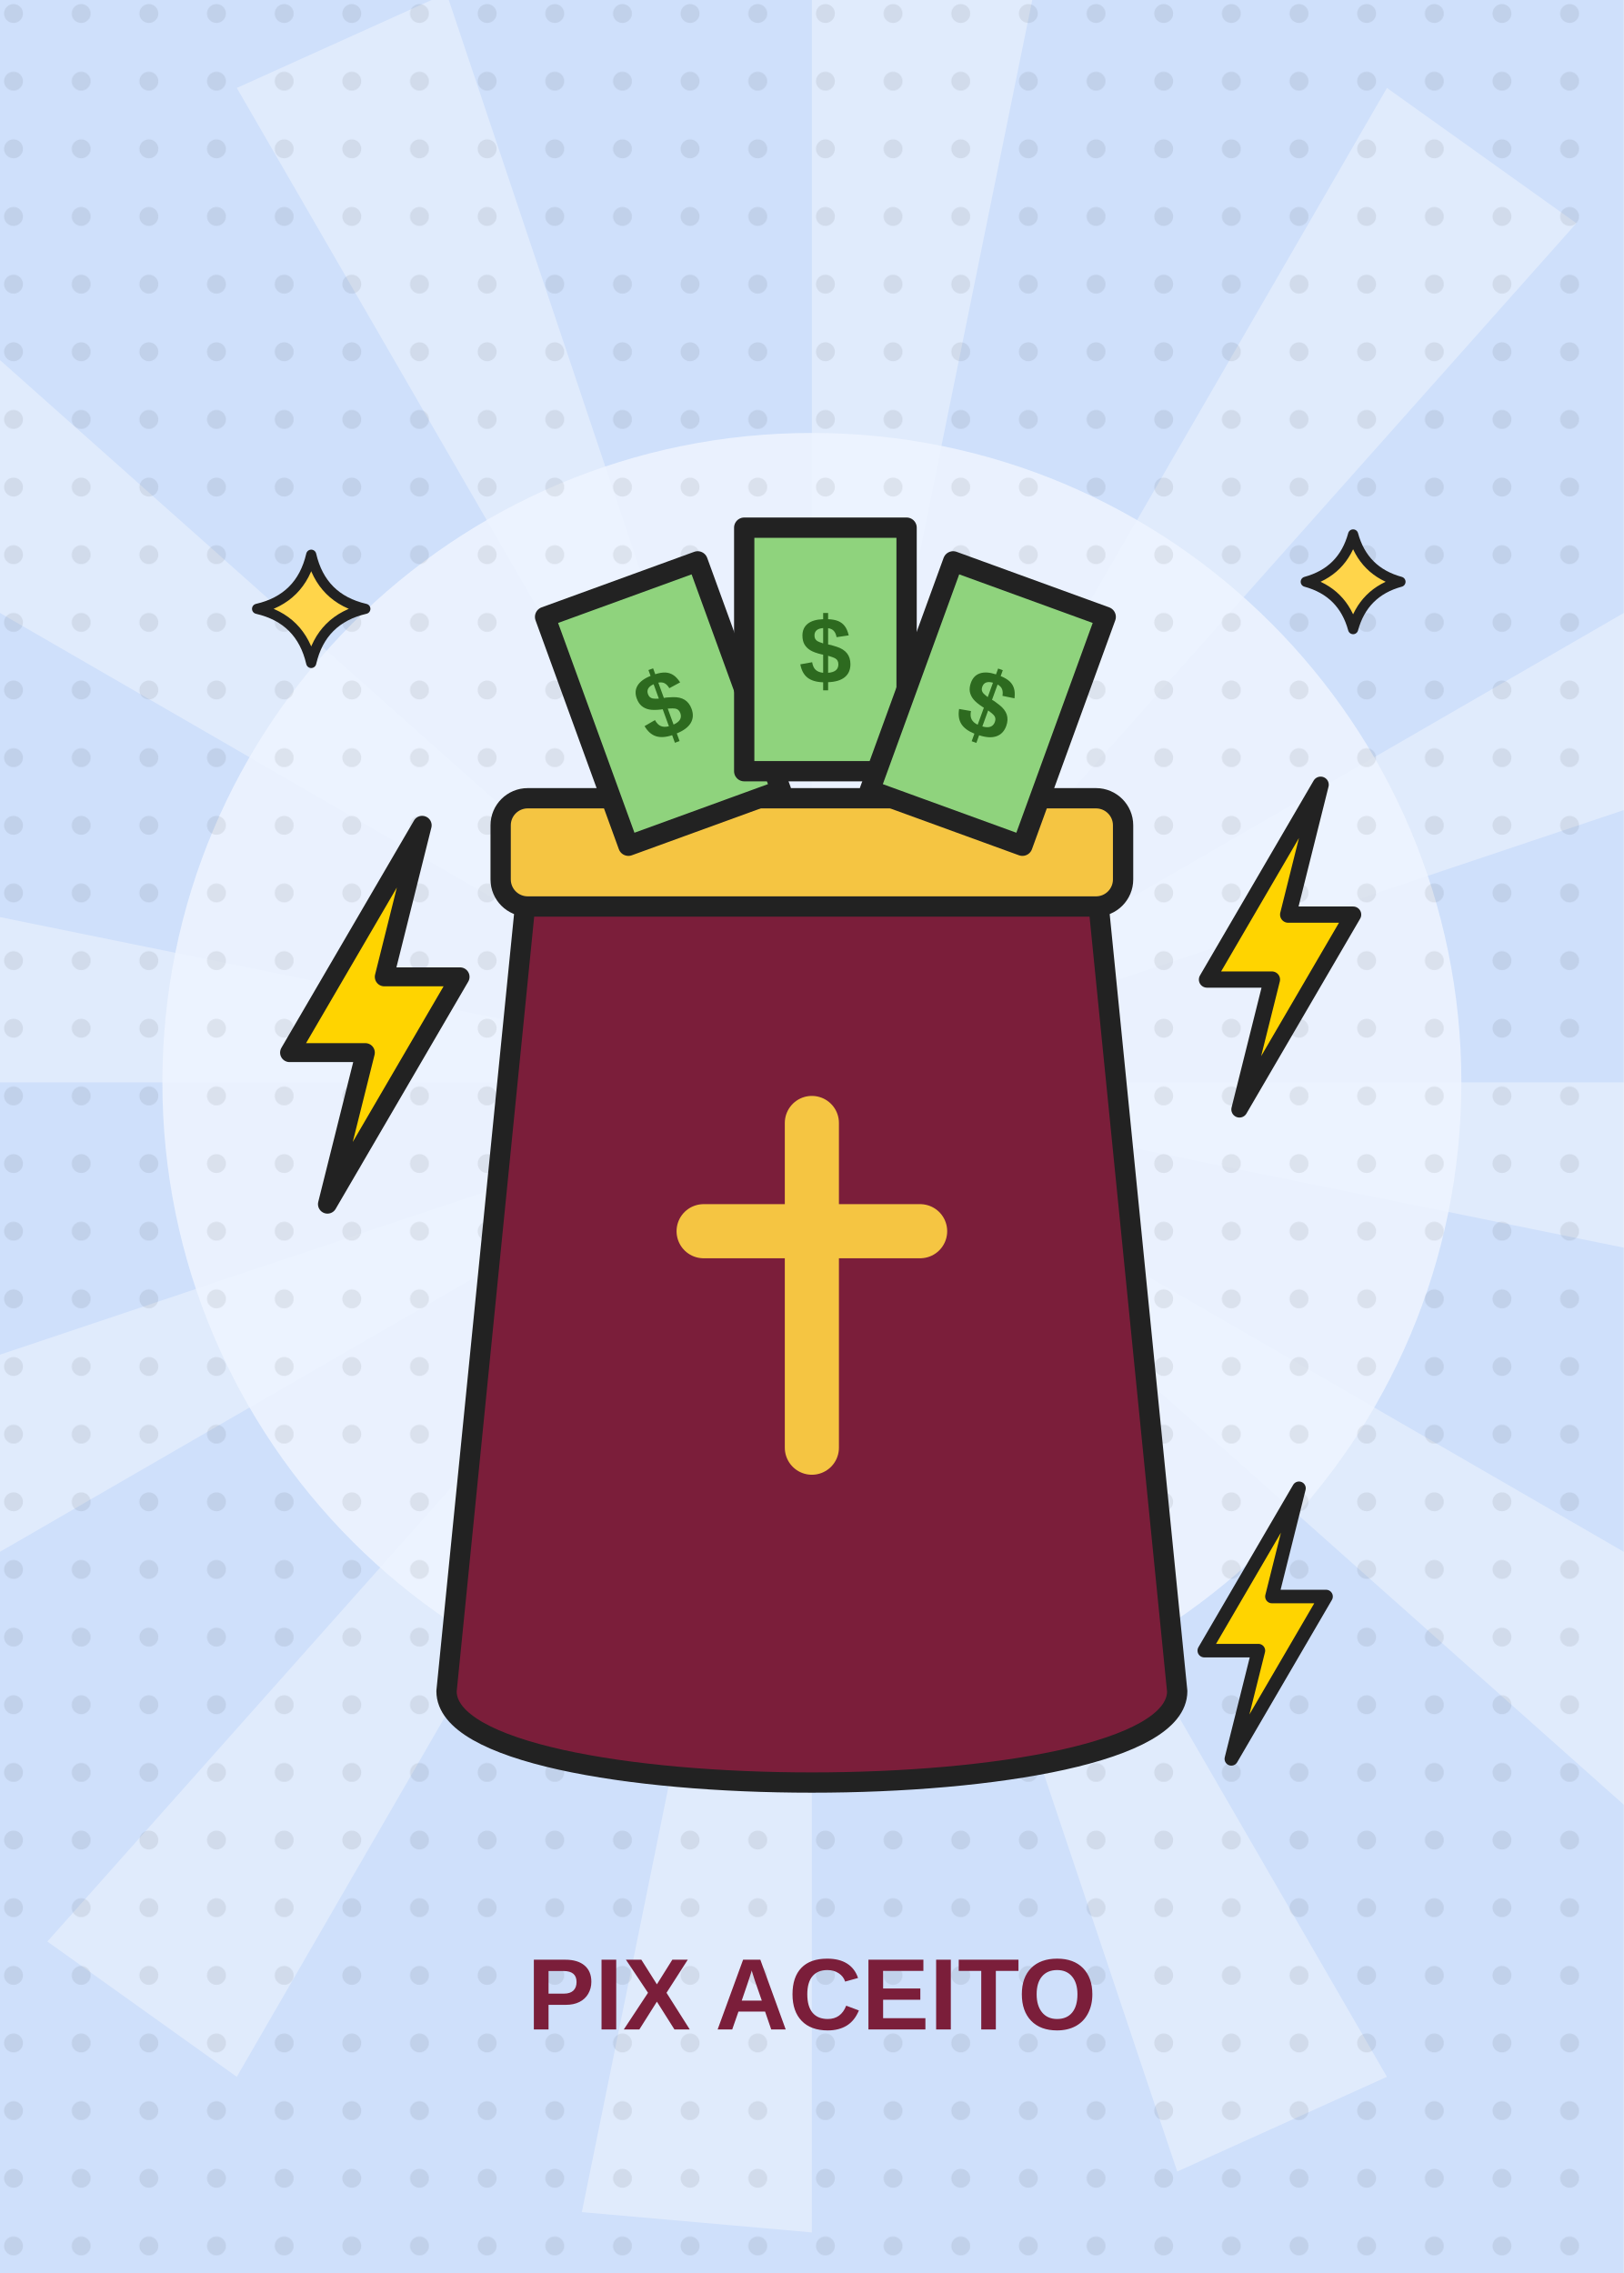
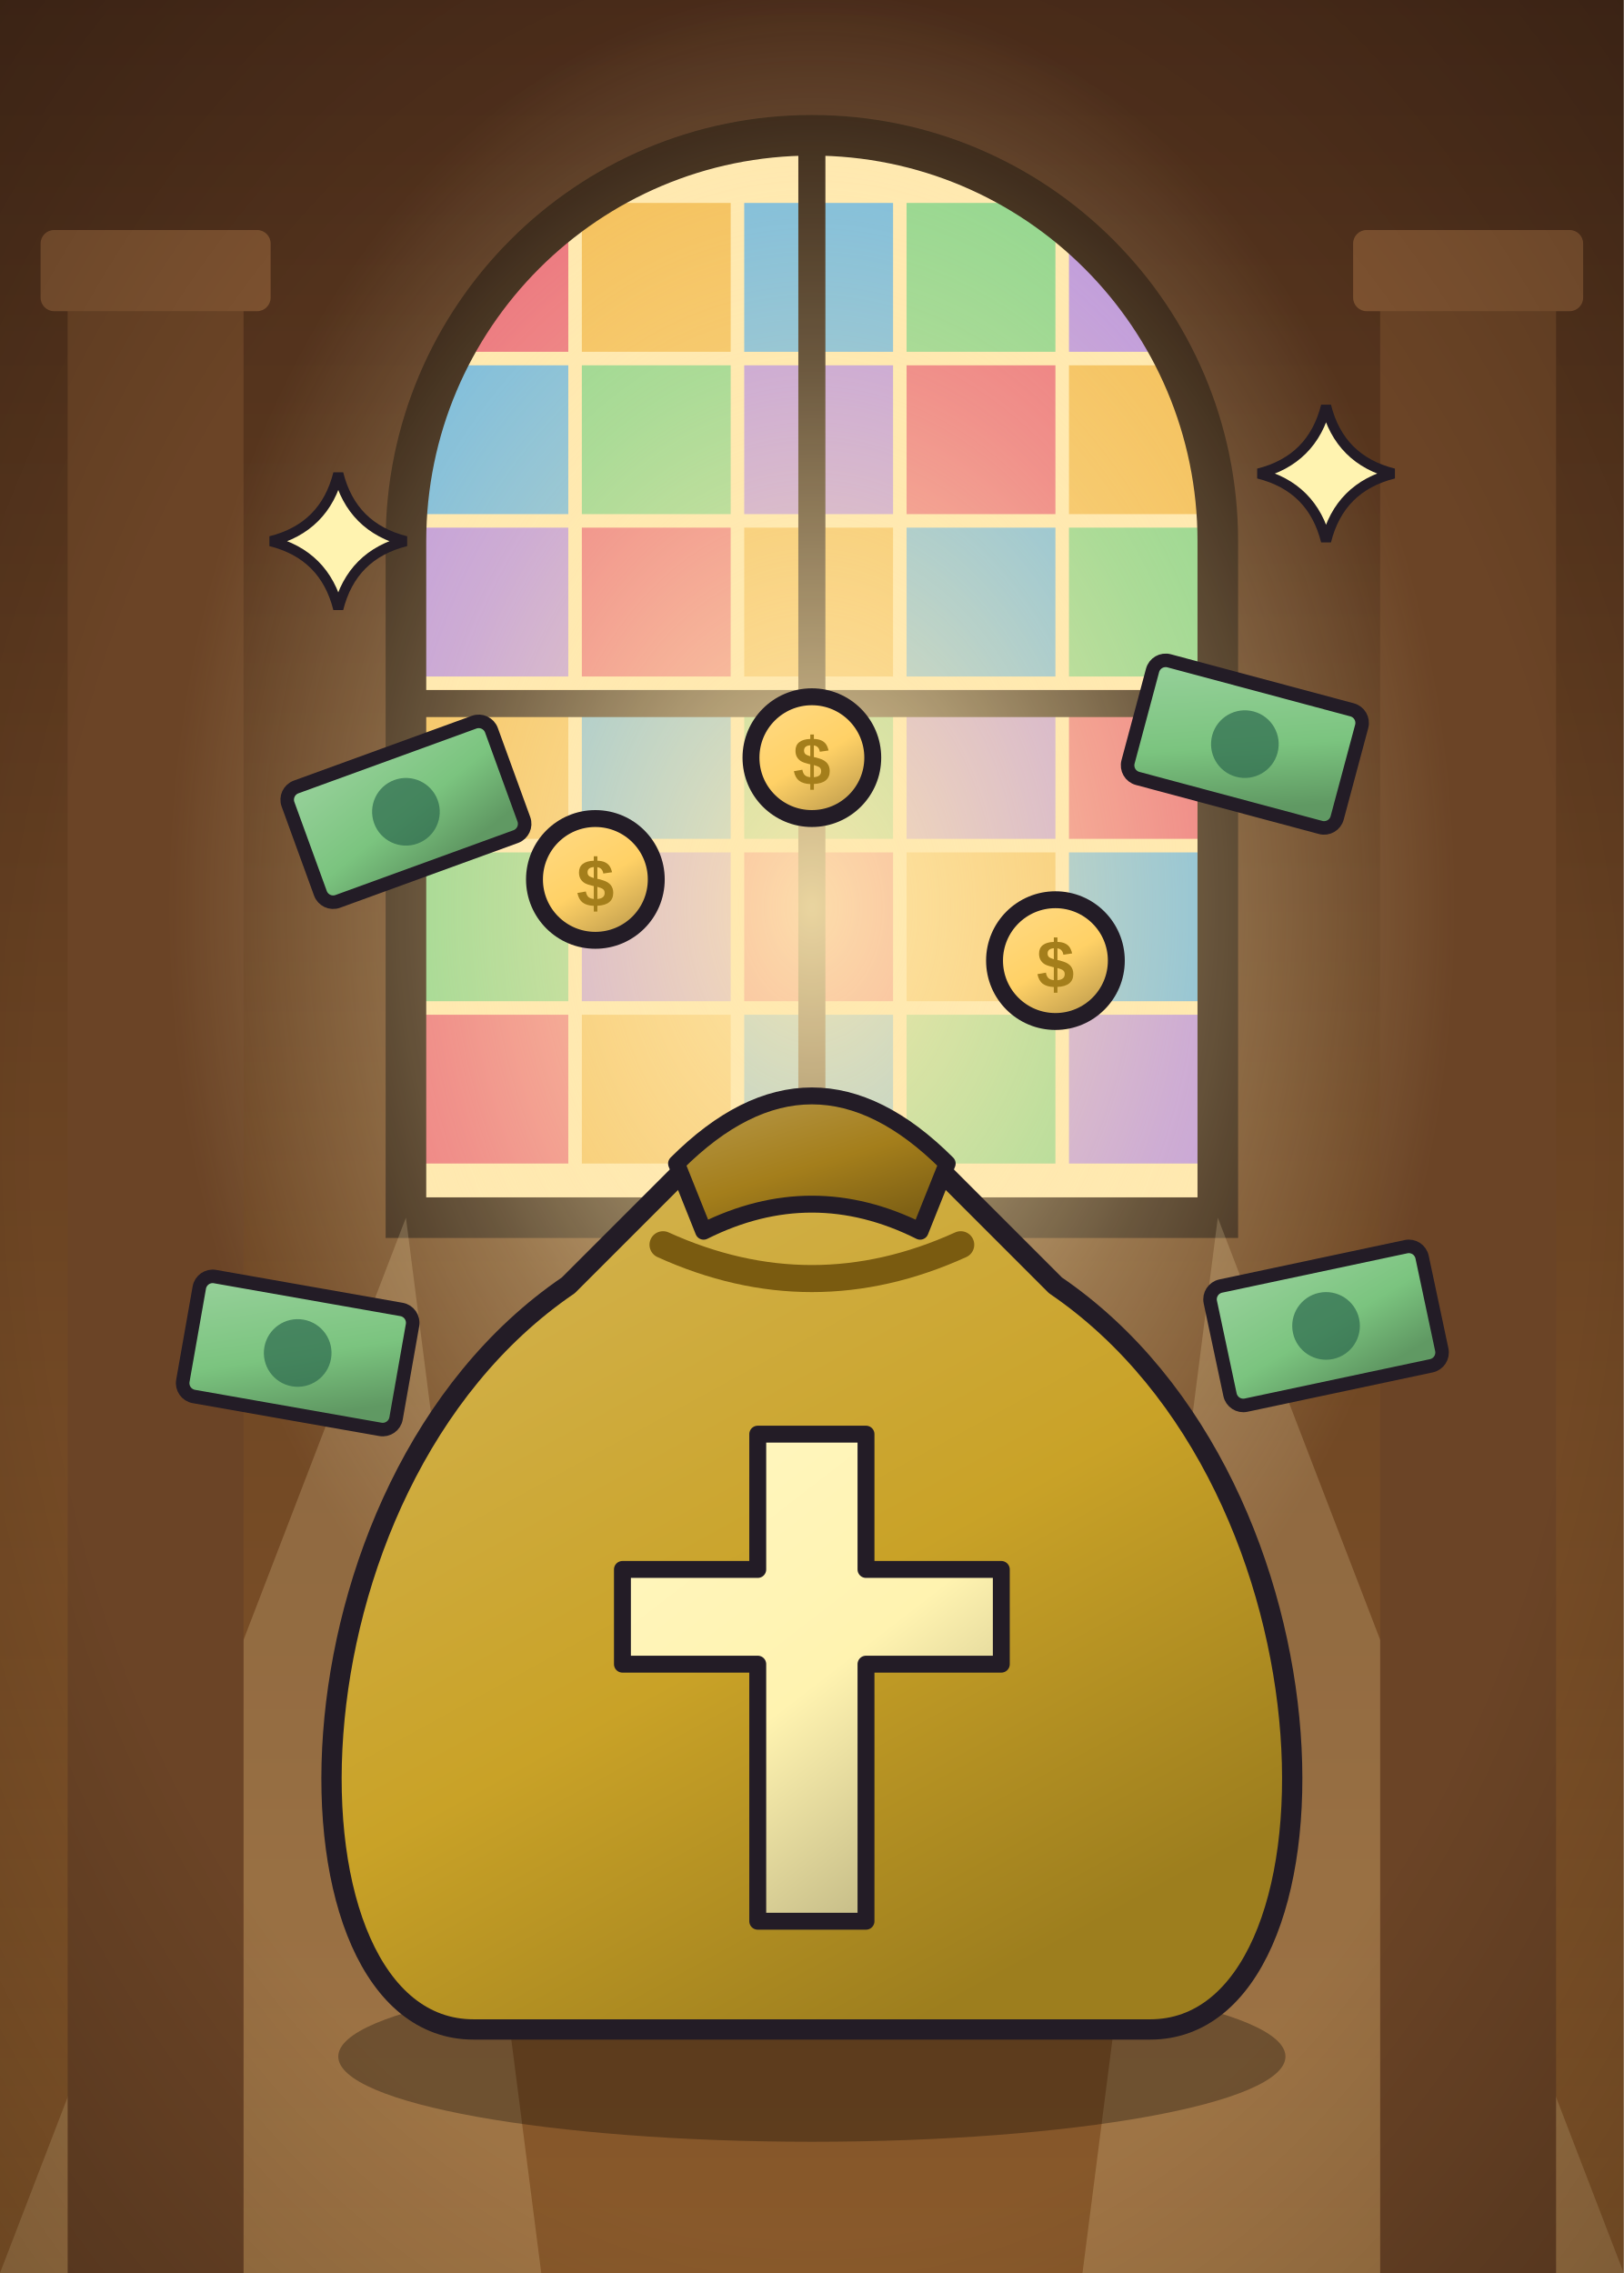
<svg xmlns="http://www.w3.org/2000/svg" viewBox="0 0 240 336" width="240" height="336">
  <defs>
-     <pattern id="dots" width="10" height="10" patternUnits="userSpaceOnUse">
-       <circle cx="2" cy="2" r="1.4" fill="#000" fill-opacity=".07" />
-     </pattern>
-     <pattern id="plaid" width="24" height="24" patternUnits="userSpaceOnUse">
-       <rect width="24" height="24" fill="#000" />
-       <rect width="24" height="8" fill="#000" fill-opacity=".6" />
-       <rect width="8" height="24" fill="#000" fill-opacity=".6" />
-       <rect x="16" width="2" height="24" fill="#fff" fill-opacity=".4" />
-     </pattern>
-     <linearGradient id="tie" x1="0" y1="0" x2="1" y2="1">
-       <stop offset="0" stop-color="#ff5e8a" />
-       <stop offset=".25" stop-color="#ffb347" />
-       <stop offset=".5" stop-color="#ffe066" />
-       <stop offset=".75" stop-color="#5fd38d" />
-       <stop offset="1" stop-color="#5a8dee" />
+     <linearGradient id="lg0" x1="0" y1="0" x2="0" y2="1">
+       <stop offset="0" stop-color="#4a2c1a" />
+       <stop offset="1" stop-color="#8a5a2b" />
+     </linearGradient>
+     <radialGradient id="glowffe9b0" cx="0.5" cy="0.4" r="0.4">
+       <stop offset="0" stop-color="#ffe9b0" stop-opacity="0.9" />
+       <stop offset="0.6" stop-color="#ffe9b0" stop-opacity="0.3" />
+       <stop offset="1" stop-color="#ffe9b0" stop-opacity="0" />
+     </radialGradient>
+     <radialGradient id="vignette" cx="0.5" cy="0.5" r="0.8">
+       <stop offset="0.6" stop-color="#000000" stop-opacity="0" />
+       <stop offset="1" stop-color="#000000" stop-opacity="0.3" />
+     </radialGradient>
+     <linearGradient id="litc9a227" x1="0" y1="0" x2="0.6" y2="1">
+       <stop offset="0" stop-color="#d5b657" />
+       <stop offset="0.6" stop-color="#c9a227" />
+       <stop offset="1" stop-color="#9d7e1e" />
+     </linearGradient>
+     <linearGradient id="lita47e1b" x1="0" y1="0" x2="0.6" y2="1">
+       <stop offset="0" stop-color="#b89a4d" />
+       <stop offset="0.6" stop-color="#a47e1b" />
+       <stop offset="1" stop-color="#806215" />
+     </linearGradient>
+     <linearGradient id="litfff3b0" x1="0" y1="0" x2="0.6" y2="1">
+       <stop offset="0" stop-color="#fff6c1" />
+       <stop offset="0.6" stop-color="#fff3b0" />
+       <stop offset="1" stop-color="#c7be89" />
+     </linearGradient>
+     <linearGradient id="lit7bc47f" x1="0" y1="0" x2="0.6" y2="1">
+       <stop offset="0" stop-color="#98d19b" />
+       <stop offset="0.6" stop-color="#7bc47f" />
+       <stop offset="1" stop-color="#609963" />
+     </linearGradient>
+     <linearGradient id="litffd166" x1="0" y1="0" x2="0.6" y2="1">
+       <stop offset="0" stop-color="#ffdb88" />
+       <stop offset="0.6" stop-color="#ffd166" />
+       <stop offset="1" stop-color="#c7a350" />
    </linearGradient>
  </defs>
-   <rect width="240" height="336" fill="#cfe0fb" />
-   <path d="M120,160 L290,160 L287,194 Z" fill="#fff" fill-opacity=".35" />
-   <path d="M120,160 L267,245 L247,273 Z" fill="#fff" fill-opacity=".35" />
-   <path d="M120,160 L205,307 L174,321 Z" fill="#fff" fill-opacity=".35" />
-   <path d="M120,160 L120,330 L86,327 Z" fill="#fff" fill-opacity=".35" />
-   <path d="M120,160 L35,307 L7,287 Z" fill="#fff" fill-opacity=".35" />
-   <path d="M120,160 L-27,245 L-41,214 Z" fill="#fff" fill-opacity=".35" />
-   <path d="M120,160 L-50,160 L-47,126 Z" fill="#fff" fill-opacity=".35" />
-   <path d="M120,160 L-27,75 L-7,47 Z" fill="#fff" fill-opacity=".35" />
-   <path d="M120,160 L35,13 L66,-1 Z" fill="#fff" fill-opacity=".35" />
-   <path d="M120,160 L120,-10 L154,-7 Z" fill="#fff" fill-opacity=".35" />
-   <path d="M120,160 L205,13 L233,33 Z" fill="#fff" fill-opacity=".35" />
-   <path d="M120,160 L267,75 L281,106 Z" fill="#fff" fill-opacity=".35" />
-   <circle cx="120" cy="160" r="96" fill="#eef4ff" fill-opacity=".85" />
-   <rect width="240" height="336" fill="url(#dots)" />
-   <g stroke="#222" stroke-width="3" stroke-linejoin="round" stroke-linecap="round">
-     <path d="M78,130 L162,130 L174,250 C174,268 66,268 66,250 Z" fill="#7b1e3a" />
-     <rect x="74" y="118" width="92" height="16" rx="4" fill="#f5c542" />
-     <path d="M120,166 L120,214 M104,182 L136,182" stroke="#f5c542" stroke-width="8" />
-     <g transform="rotate(-20 98 104)">
-       <rect x="86" y="86" width="24" height="36" fill="#8fd37d" />
-       <text x="98" y="109" font-size="14" fill="#2d6a1f" stroke="none" text-anchor="middle" font-family="Arial, Helvetica, sans-serif" font-weight="bold">$</text>
-     </g>
-     <g transform="rotate(0 122 96)">
-       <rect x="110" y="78" width="24" height="36" fill="#8fd37d" />
-       <text x="122" y="101" font-size="14" fill="#2d6a1f" stroke="none" text-anchor="middle" font-family="Arial, Helvetica, sans-serif" font-weight="bold">$</text>
-     </g>
-     <g transform="rotate(20 146 104)">
-       <rect x="134" y="86" width="24" height="36" fill="#8fd37d" />
-       <text x="146" y="109" font-size="14" fill="#2d6a1f" stroke="none" text-anchor="middle" font-family="Arial, Helvetica, sans-serif" font-weight="bold">$</text>
-     </g>
-     <path transform="translate(54 150) scale(1.4)" d="M6,-20 L-8,4 L0,4 L-4,20 L10,-4 L2,-4 Z" fill="#ffd400" stroke-width="2" />
-     <path transform="translate(188 140) scale(1.2)" d="M6,-20 L-8,4 L0,4 L-4,20 L10,-4 L2,-4 Z" fill="#ffd400" stroke-width="2" />
-     <path transform="translate(186 240) scale(1)" d="M6,-20 L-8,4 L0,4 L-4,20 L10,-4 L2,-4 Z" fill="#ffd400" stroke-width="2" />
-     <path d="M46,82 Q47.5,88.5 54,90 Q47.5,91.5 46,98 Q44.5,91.5 38,90 Q44.5,88.5 46,82 Z" fill="#ffd54a" stroke-width="1.5" />
-     <path d="M200,79 Q201.5,84.5 207,86 Q201.5,87.5 200,93 Q198.5,87.5 193,86 Q198.5,84.5 200,79 Z" fill="#ffd54a" stroke-width="1.5" />
-     <text x="120" y="300" font-size="15" fill="#7b1e3a" stroke="none" text-anchor="middle" font-family="Arial, Helvetica, sans-serif" font-weight="bold">PIX ACEITO</text>
+   <rect x="0" y="0" width="240" height="336" fill="url(#lg0)" stroke-linejoin="round" />
+   <clipPath id="arch">
+     <path d="M60,180 V80 A60,60 0 0 1 180,80 V180 Z" />
+   </clipPath>
+   <g clip-path="url(#arch)">
+     <rect x="60" y="20" width="120" height="160" fill="#ffe9b0" stroke-linejoin="round" />
+     <rect x="62" y="30" width="22" height="22" fill="#e85d75" stroke-linejoin="round" fill-opacity="0.9" />
+     <rect x="62" y="54" width="22" height="22" fill="#5fb3e8" stroke-linejoin="round" fill-opacity="0.9" />
+     <rect x="62" y="78" width="22" height="22" fill="#b28ae8" stroke-linejoin="round" fill-opacity="0.9" />
+     <rect x="62" y="102" width="22" height="22" fill="#f2b84b" stroke-linejoin="round" fill-opacity="0.9" />
+     <rect x="62" y="126" width="22" height="22" fill="#7bd389" stroke-linejoin="round" fill-opacity="0.9" />
+     <rect x="62" y="150" width="22" height="22" fill="#e85d75" stroke-linejoin="round" fill-opacity="0.9" />
+     <rect x="86" y="30" width="22" height="22" fill="#f2b84b" stroke-linejoin="round" fill-opacity="0.9" />
+     <rect x="86" y="54" width="22" height="22" fill="#7bd389" stroke-linejoin="round" fill-opacity="0.9" />
+     <rect x="86" y="78" width="22" height="22" fill="#e85d75" stroke-linejoin="round" fill-opacity="0.9" />
+     <rect x="86" y="102" width="22" height="22" fill="#5fb3e8" stroke-linejoin="round" fill-opacity="0.9" />
+     <rect x="86" y="126" width="22" height="22" fill="#b28ae8" stroke-linejoin="round" fill-opacity="0.9" />
+     <rect x="86" y="150" width="22" height="22" fill="#f2b84b" stroke-linejoin="round" fill-opacity="0.9" />
+     <rect x="110" y="30" width="22" height="22" fill="#5fb3e8" stroke-linejoin="round" fill-opacity="0.9" />
+     <rect x="110" y="54" width="22" height="22" fill="#b28ae8" stroke-linejoin="round" fill-opacity="0.9" />
+     <rect x="110" y="78" width="22" height="22" fill="#f2b84b" stroke-linejoin="round" fill-opacity="0.9" />
+     <rect x="110" y="102" width="22" height="22" fill="#7bd389" stroke-linejoin="round" fill-opacity="0.9" />
+     <rect x="110" y="126" width="22" height="22" fill="#e85d75" stroke-linejoin="round" fill-opacity="0.9" />
+     <rect x="110" y="150" width="22" height="22" fill="#5fb3e8" stroke-linejoin="round" fill-opacity="0.9" />
+     <rect x="134" y="30" width="22" height="22" fill="#7bd389" stroke-linejoin="round" fill-opacity="0.9" />
+     <rect x="134" y="54" width="22" height="22" fill="#e85d75" stroke-linejoin="round" fill-opacity="0.9" />
+     <rect x="134" y="78" width="22" height="22" fill="#5fb3e8" stroke-linejoin="round" fill-opacity="0.9" />
+     <rect x="134" y="102" width="22" height="22" fill="#b28ae8" stroke-linejoin="round" fill-opacity="0.9" />
+     <rect x="134" y="126" width="22" height="22" fill="#f2b84b" stroke-linejoin="round" fill-opacity="0.9" />
+     <rect x="134" y="150" width="22" height="22" fill="#7bd389" stroke-linejoin="round" fill-opacity="0.9" />
+     <rect x="158" y="30" width="22" height="22" fill="#b28ae8" stroke-linejoin="round" fill-opacity="0.9" />
+     <rect x="158" y="54" width="22" height="22" fill="#f2b84b" stroke-linejoin="round" fill-opacity="0.9" />
+     <rect x="158" y="78" width="22" height="22" fill="#7bd389" stroke-linejoin="round" fill-opacity="0.9" />
+     <rect x="158" y="102" width="22" height="22" fill="#e85d75" stroke-linejoin="round" fill-opacity="0.9" />
+     <rect x="158" y="126" width="22" height="22" fill="#5fb3e8" stroke-linejoin="round" fill-opacity="0.9" />
+     <rect x="158" y="150" width="22" height="22" fill="#b28ae8" stroke-linejoin="round" fill-opacity="0.9" />
  </g>
+   <path d="M60,180 V80 A60,60 0 0 1 180,80 V180 Z" fill="none" stroke="#2a180c" stroke-width="6" />
+   <path d="M120,20 V180 M60,104 H180" stroke="#2a180c" stroke-width="4" />
+   <path d="M60,180 L0,336 L80,336 Z M180,180 L240,336 L160,336 Z" fill="#ffe9b0" fill-opacity="0.2" />
+   <rect x="10" y="40" width="26" height="296" fill="#6b4426" stroke-linejoin="round" />
+   <rect x="204" y="40" width="26" height="296" fill="#6b4426" stroke-linejoin="round" />
+   <rect x="6" y="34" width="34" height="12" rx="2" fill="#7d5230" stroke-linejoin="round" />
+   <rect x="200" y="34" width="34" height="12" rx="2" fill="#7d5230" stroke-linejoin="round" />
+   <rect x="0" y="0" width="240" height="336" fill="url(#glowffe9b0)" stroke-linejoin="round" />
+   <rect x="0" y="0" width="240" height="336" fill="url(#vignette)" stroke-linejoin="round" />
+   <ellipse cx="120" cy="304" rx="70" ry="12.6" fill="#000000" fill-opacity="0.3" />
+   <path d="M70,300 C40,300 40,220 84,190 L104,170 H136 L156,190 C200,220 200,300 170,300 Z" fill="url(#litc9a227)" stroke="#231c26" stroke-width="3" stroke-linejoin="round" stroke-linecap="round" />
+   <path d="M100,172 Q120,152 140,172 L136,182 Q120,174 104,182 Z" fill="url(#lita47e1b)" stroke="#231c26" stroke-width="2.5" stroke-linejoin="round" stroke-linecap="round" />
+   <path d="M98,184 Q120,194 142,184" fill="none" stroke="#7a5b10" stroke-width="4" stroke-linecap="round" stroke-linejoin="round" />
+   <path d="M112,212 h16 v20 h20 v14 h-20 v38 h-16 v-38 h-20 v-14 h20 Z" fill="url(#litfff3b0)" stroke="#231c26" stroke-width="2.5" stroke-linejoin="round" stroke-linecap="round" />
+   <g transform="rotate(-20 60 120)">
+     <rect x="44" y="111" width="32" height="18" rx="2" fill="url(#lit7bc47f)" stroke="#231c26" stroke-width="2" stroke-linejoin="round" />
+     <circle cx="60" cy="120" r="5" fill="#2d6a4f" fill-opacity="0.7" />
+   </g>
+   <g transform="rotate(15 184 110)">
+     <rect x="168" y="101" width="32" height="18" rx="2" fill="url(#lit7bc47f)" stroke="#231c26" stroke-width="2" stroke-linejoin="round" />
+     <circle cx="184" cy="110" r="5" fill="#2d6a4f" fill-opacity="0.7" />
+   </g>
+   <g transform="rotate(10 44 200)">
+     <rect x="28" y="191" width="32" height="18" rx="2" fill="url(#lit7bc47f)" stroke="#231c26" stroke-width="2" stroke-linejoin="round" />
+     <circle cx="44" cy="200" r="5" fill="#2d6a4f" fill-opacity="0.7" />
+   </g>
+   <g transform="rotate(-12 196 196)">
+     <rect x="180" y="187" width="32" height="18" rx="2" fill="url(#lit7bc47f)" stroke="#231c26" stroke-width="2" stroke-linejoin="round" />
+     <circle cx="196" cy="196" r="5" fill="#2d6a4f" fill-opacity="0.7" />
+   </g>
+   <circle cx="88" cy="130" r="9" fill="url(#litffd166)" stroke="#231c26" stroke-width="2.5" />
+   <text x="88" y="134" font-size="10" fill="#a47e1b" font-family="Arial, Helvetica, sans-serif" font-weight="bold" text-anchor="middle">$</text>
+   <circle cx="156" cy="142" r="9" fill="url(#litffd166)" stroke="#231c26" stroke-width="2.5" />
+   <text x="156" y="146" font-size="10" fill="#a47e1b" font-family="Arial, Helvetica, sans-serif" font-weight="bold" text-anchor="middle">$</text>
+   <circle cx="120" cy="112" r="9" fill="url(#litffd166)" stroke="#231c26" stroke-width="2.5" />
+   <text x="120" y="116" font-size="10" fill="#a47e1b" font-family="Arial, Helvetica, sans-serif" font-weight="bold" text-anchor="middle">$</text>
+   <path d="M50,70 Q52,78 60,80 Q52,82 50,90 Q48,82 40,80 Q48,78 50,70 Z" fill="#fff3b0" stroke="#231c26" stroke-width="1.5" />
+   <path d="M196,60 Q198,68 206,70 Q198,72 196,80 Q194,72 186,70 Q194,68 196,60 Z" fill="#fff3b0" stroke="#231c26" stroke-width="1.5" />
</svg>
